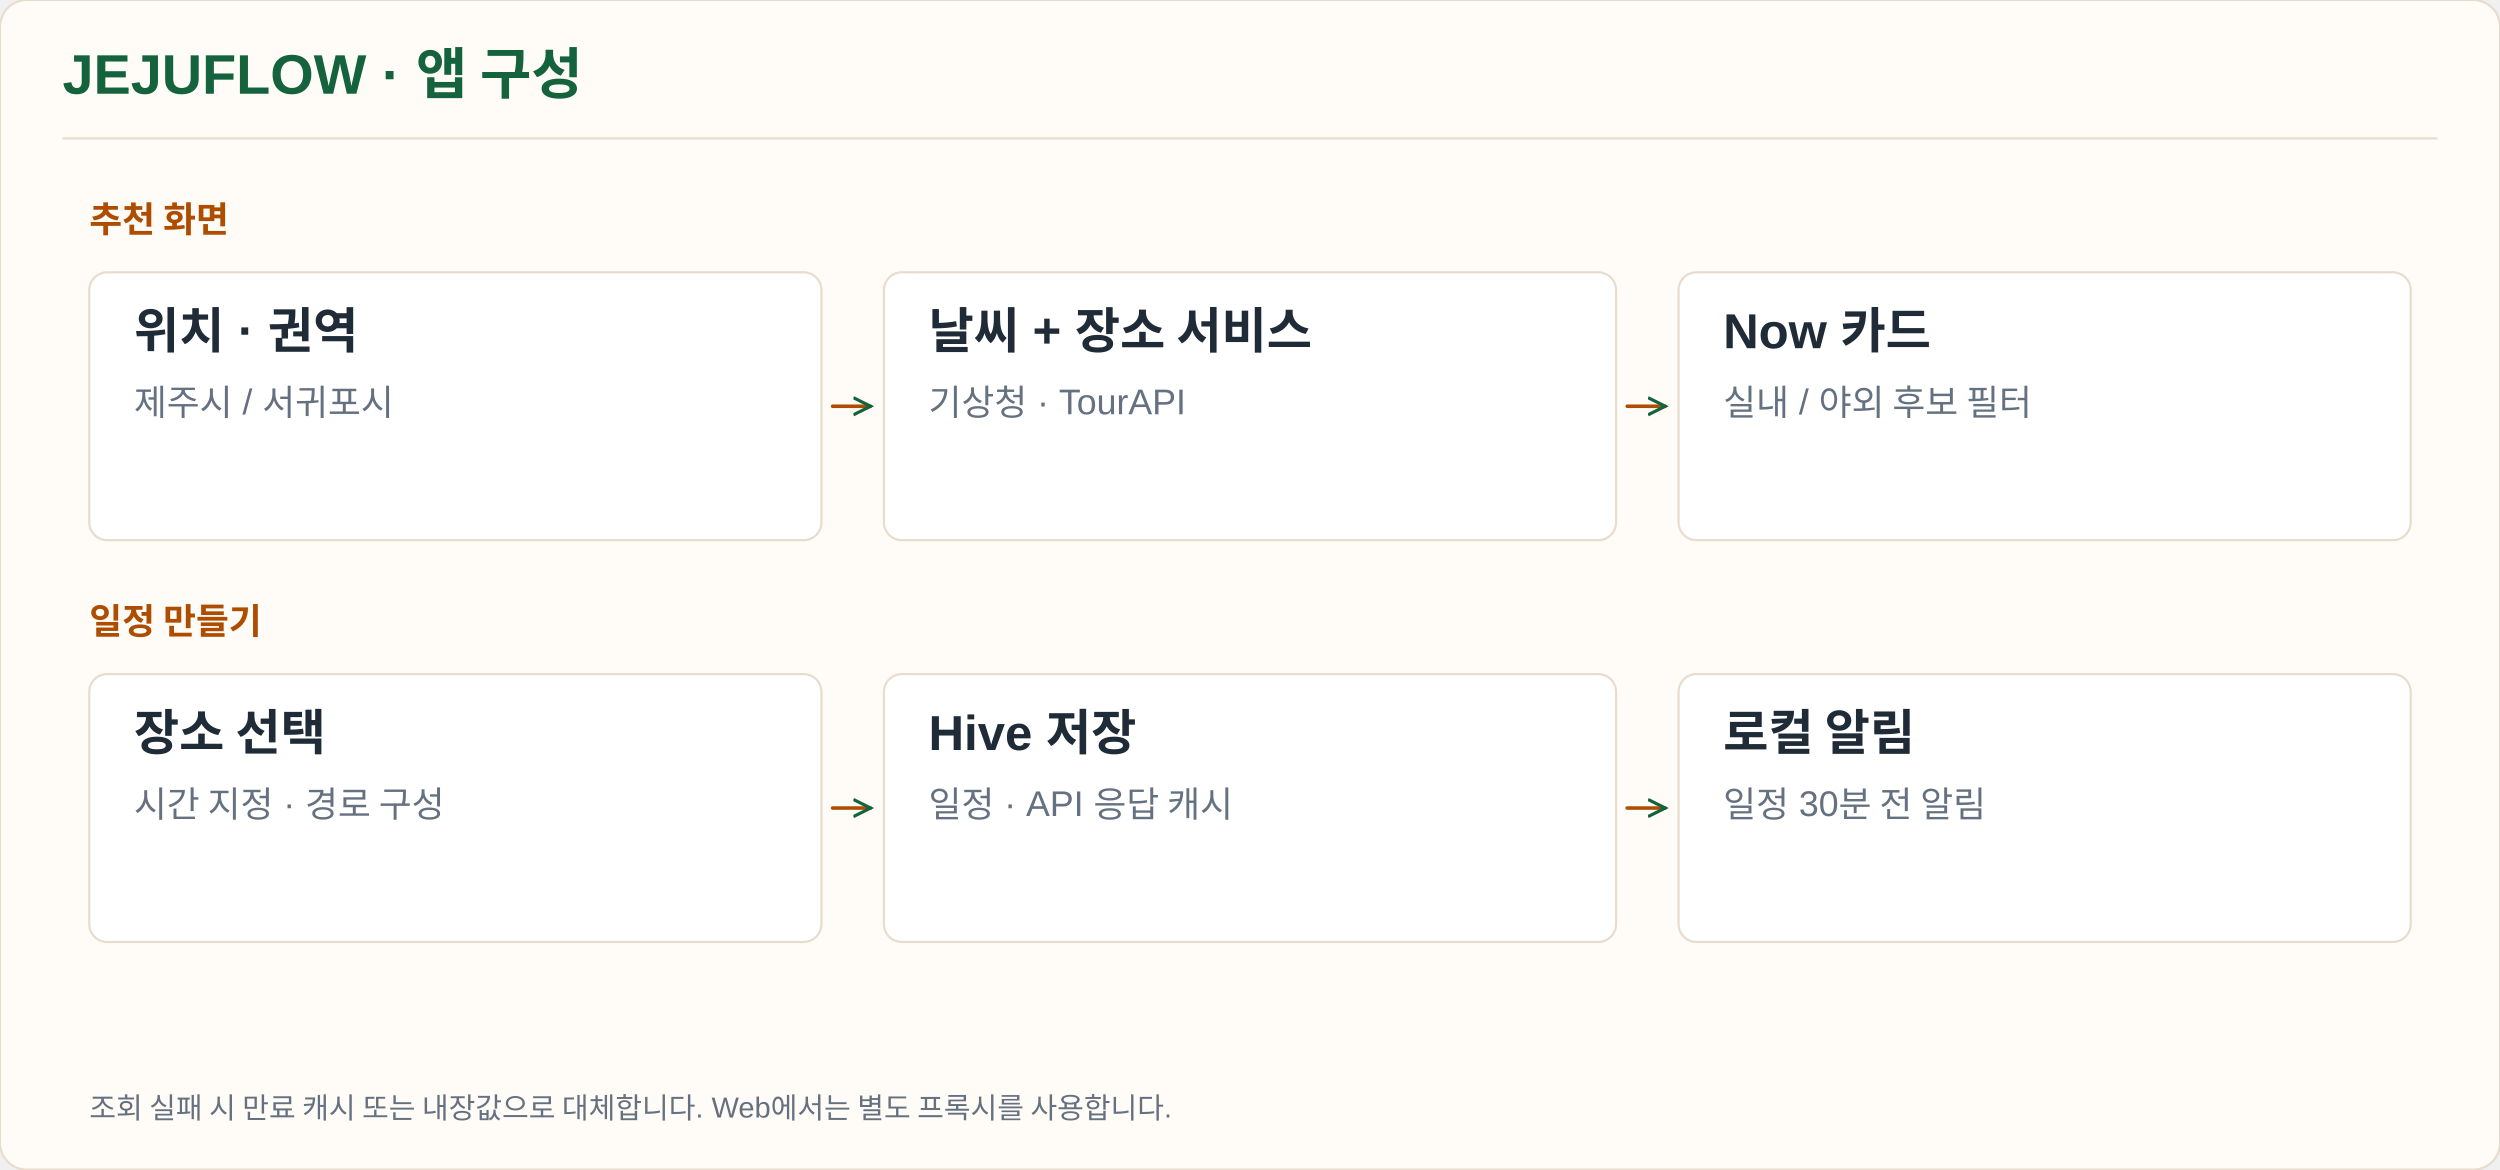
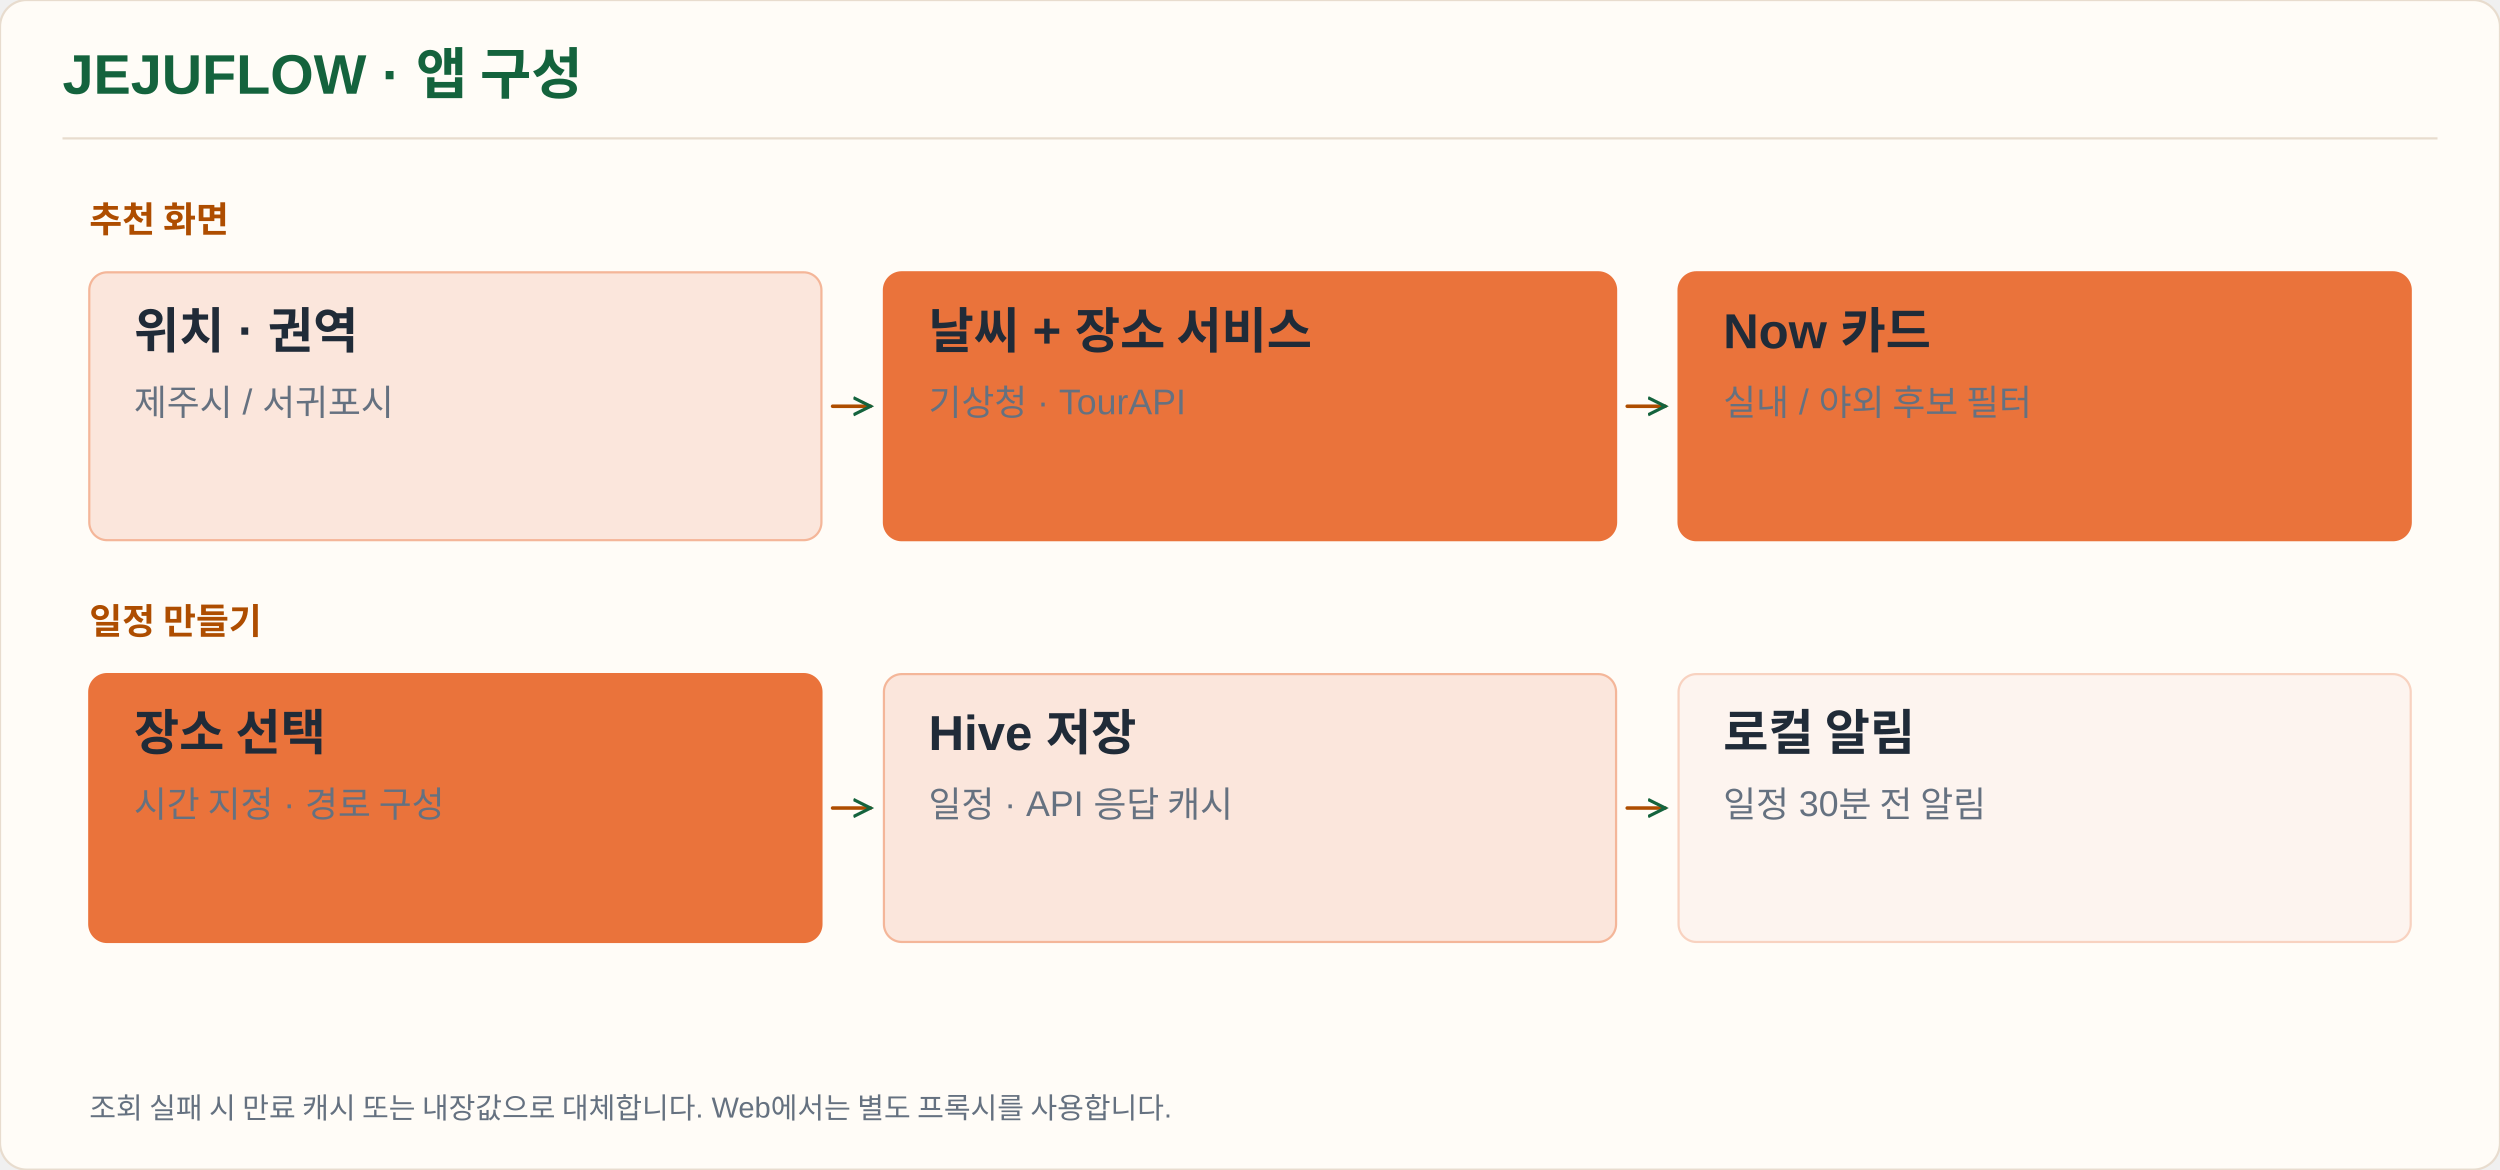
<svg xmlns="http://www.w3.org/2000/svg" width="1120" height="524" viewBox="0 0 1120 524" role="img" aria-labelledby="title desc" font-family="Segoe UI, Malgun Gothic, Arial, sans-serif">
  <defs>
    <marker id="arrow" viewBox="0 0 10 10" refX="8" refY="5" markerWidth="6" markerHeight="6" orient="auto">
      <path d="M0 1 L8 5 L0 9" fill="none" stroke="#14633D" stroke-width="1.5" />
    </marker>
  </defs>
  <rect x="0" y="0" width="1120" height="524" rx="12" fill="#FFFCF7" stroke="#E8DCCE" />
  <path d="M28 62 H1092" stroke="#E8DCCE" />
  <text x="28" y="42" font-size="25" fill="#14633D" font-weight="600">JEJUFLOW · 앱 구성</text>
  <g transform="translate(0 -80)">
    <text x="40" y="184" font-size="16" fill="#AE4D00" font-weight="600">추천 화면</text>
-     <rect x="40" y="202" width="328" height="120" rx="8" fill="#FFFFFF" stroke="#E8DCCE" />
+     <rect x="40" y="202" width="328" height="120" rx="8" fill="#FBE6DC" stroke="#F4B699" />
    <text x="60" y="236" font-size="22" fill="#202B38" font-weight="600">위치 · 권역</text>
    <text x="60" y="266" font-size="16" fill="#657180" font-weight="400">제주시 / 서귀포시</text>
    <path d="M373 262 L390 262" fill="none" stroke="#AE4D00" stroke-width="1.6" stroke-linecap="round" stroke-linejoin="round" marker-end="url(#arrow)" />
-     <rect x="396" y="202" width="328" height="120" rx="8" fill="#FFFFFF" stroke="#E8DCCE" />
+     <rect x="396" y="202" width="328" height="120" rx="8" fill="#EA733B" stroke="#EA733B" />
    <text x="416" y="236" font-size="22" fill="#202B38" font-weight="600">날씨 + 장소 서비스</text>
    <text x="416" y="266" font-size="16" fill="#657180" font-weight="400">기상청 · TourAPI</text>
    <path d="M729 262 L746 262" fill="none" stroke="#AE4D00" stroke-width="1.6" stroke-linecap="round" stroke-linejoin="round" marker-end="url(#arrow)" />
-     <rect x="752" y="202" width="328" height="120" rx="8" fill="#FFFFFF" stroke="#E8DCCE" />
+     <rect x="752" y="202" width="328" height="120" rx="8" fill="#EA733B" stroke="#EA733B" />
    <text x="772" y="236" font-size="22" fill="#202B38" font-weight="600">Now 카드</text>
    <text x="772" y="266" font-size="16" fill="#657180" font-weight="400">실내 / 야외 후보 필터</text>
    <text x="40" y="364" font-size="16" fill="#AE4D00" font-weight="600">일정 만들기</text>
-     <rect x="40" y="382" width="328" height="120" rx="8" fill="#FFFFFF" stroke="#E8DCCE" />
+     <rect x="40" y="382" width="328" height="120" rx="8" fill="#EA733B" stroke="#EA733B" />
    <text x="60" y="416" font-size="22" fill="#202B38" font-weight="600">장소 선택</text>
    <text x="60" y="446" font-size="16" fill="#657180" font-weight="400">시간 지정 · 경로 구성</text>
    <path d="M373 442 L390 442" fill="none" stroke="#AE4D00" stroke-width="1.6" stroke-linecap="round" stroke-linejoin="round" marker-end="url(#arrow)" />
-     <rect x="396" y="382" width="328" height="120" rx="8" fill="#FFFFFF" stroke="#E8DCCE" />
+     <rect x="396" y="382" width="328" height="120" rx="8" fill="#FBE6DC" stroke="#F4B699" />
    <text x="416" y="416" font-size="22" fill="#202B38" font-weight="600">Hive 저장</text>
    <text x="416" y="446" font-size="16" fill="#657180" font-weight="400">일정 · API 응답 캐시</text>
    <path d="M729 442 L746 442" fill="none" stroke="#AE4D00" stroke-width="1.6" stroke-linecap="round" stroke-linejoin="round" marker-end="url(#arrow)" />
-     <rect x="752" y="382" width="328" height="120" rx="8" fill="#FFFFFF" stroke="#E8DCCE" />
+     <rect x="752" y="382" width="328" height="120" rx="8" fill="#FDF4EF" stroke="#F8D2C0" />
    <text x="772" y="416" font-size="22" fill="#202B38" font-weight="600">로컬 알림</text>
    <text x="772" y="446" font-size="16" fill="#657180" font-weight="400">일정 30분 전 알림</text>
    <text x="40" y="581" font-size="13" fill="#657180" font-weight="400">조회 실패 시 만료 캐시 또는 내장값으로 대체합니다. Web에서는 별도 프록시를 사용합니다.</text>
  </g>
</svg>
